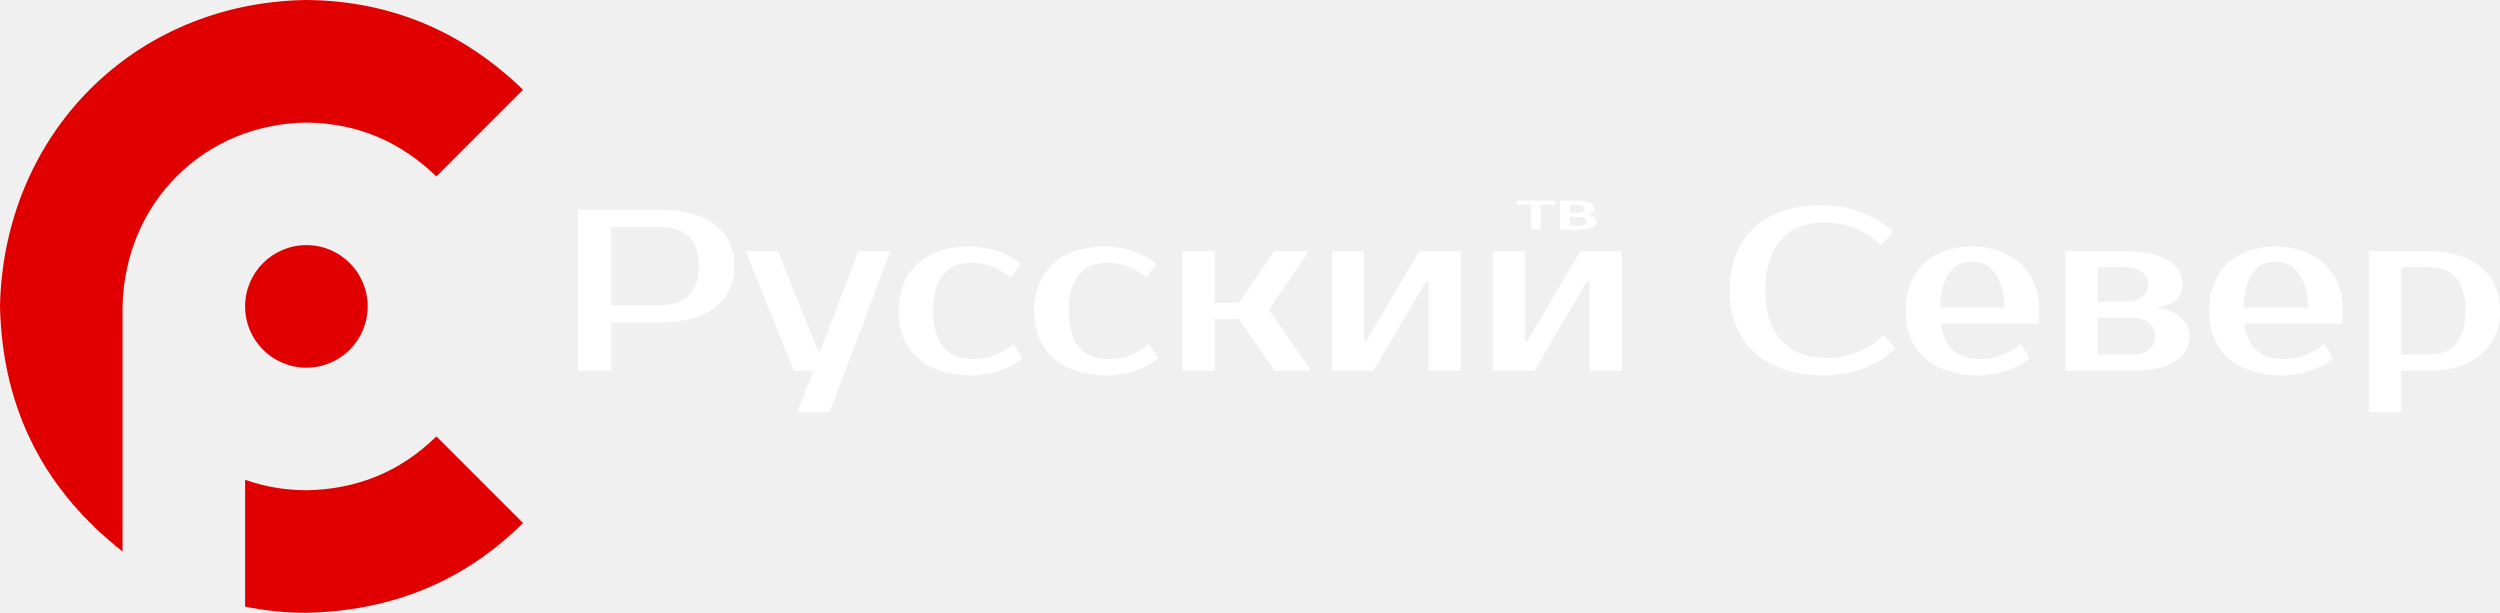
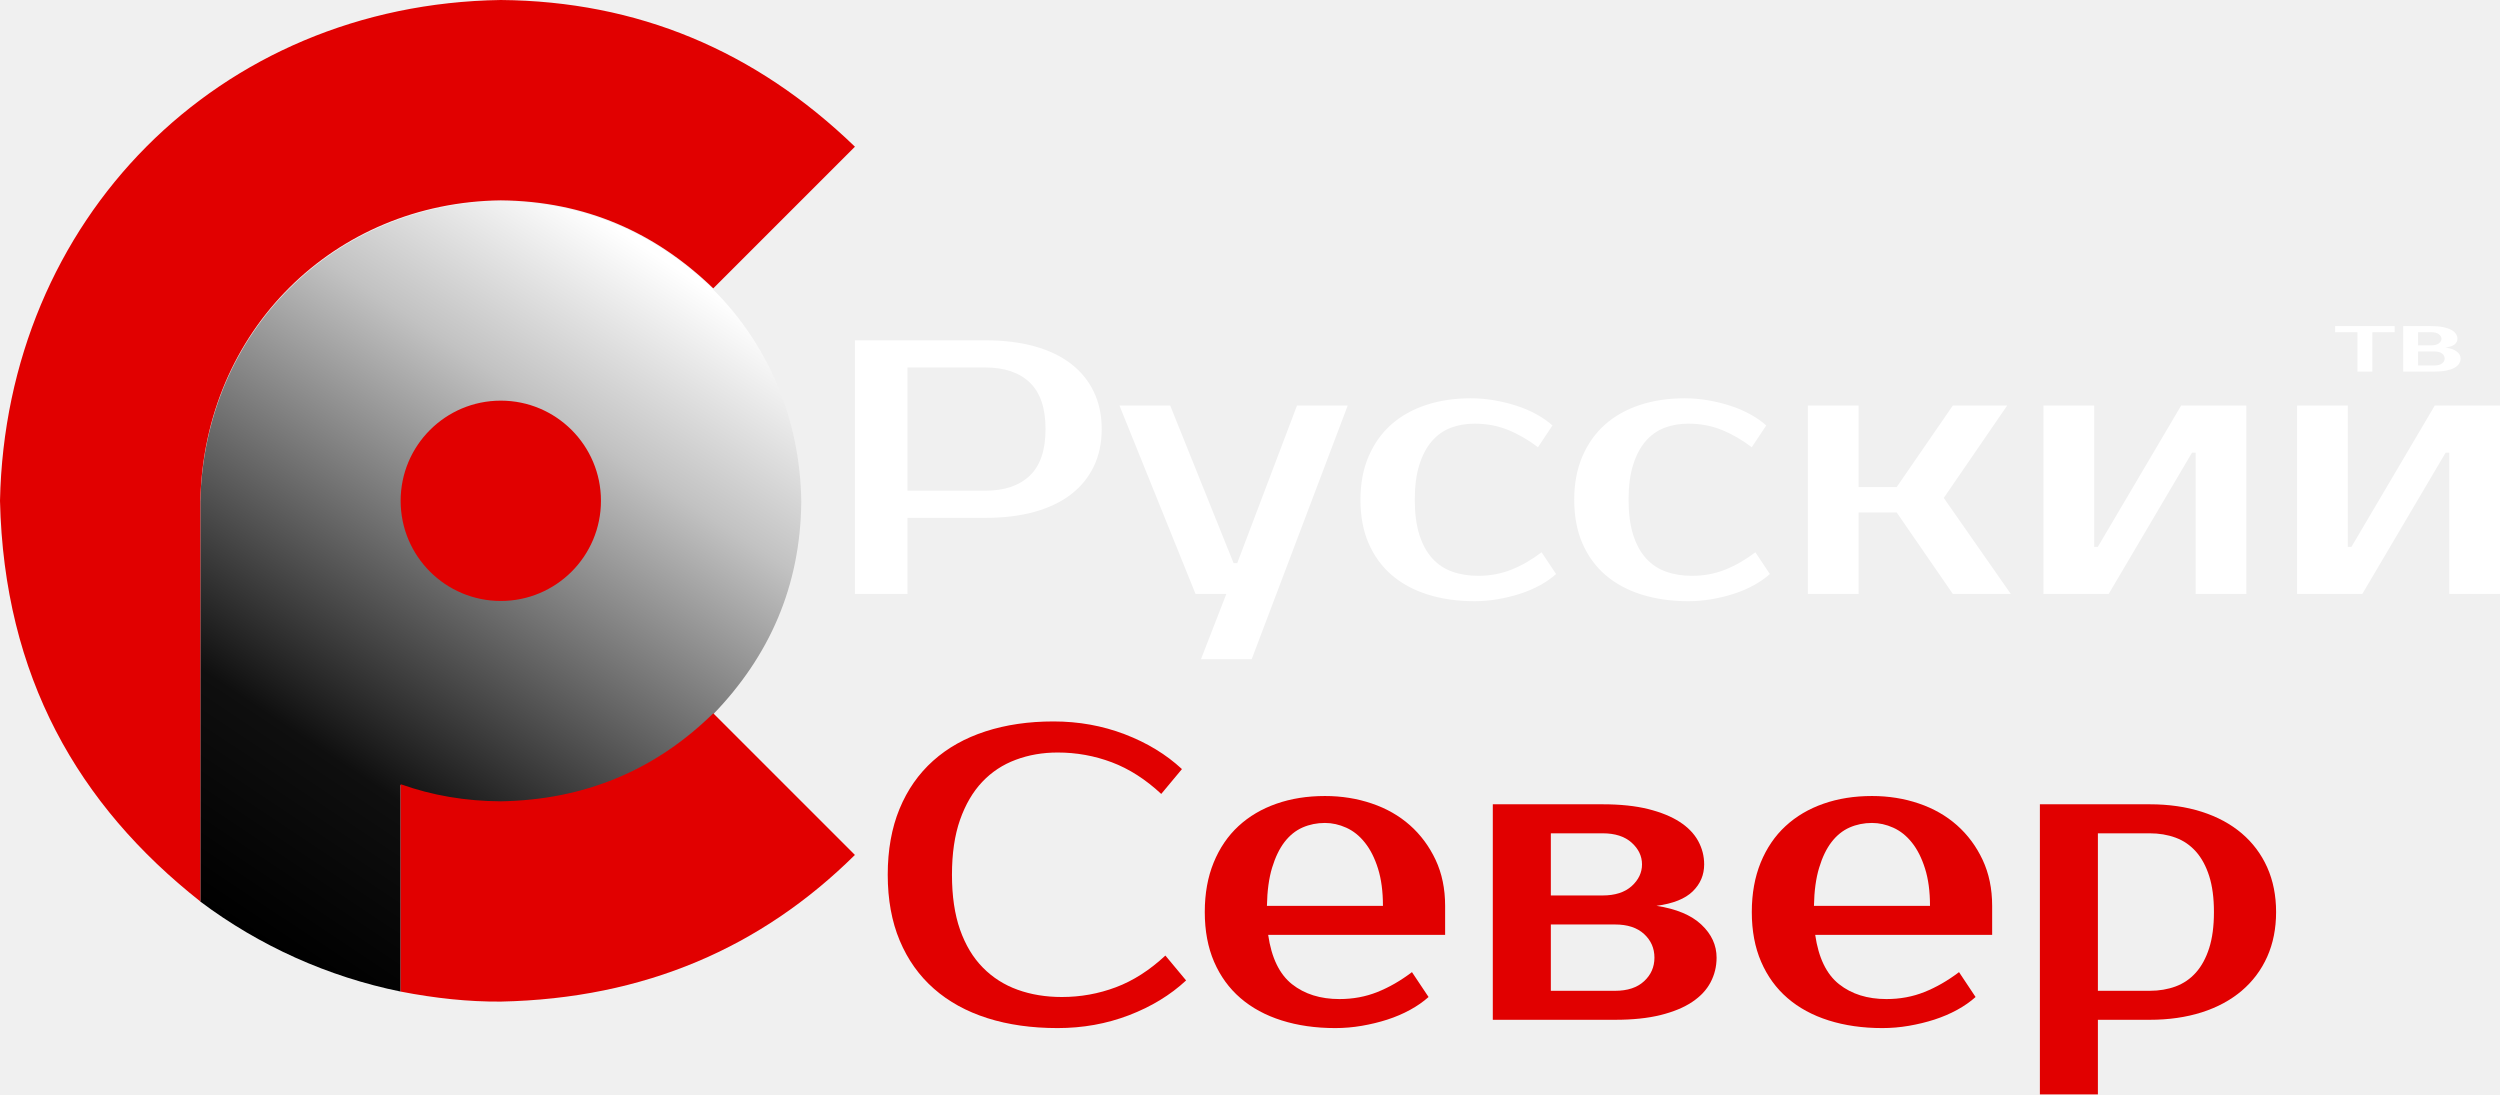
- <svg xmlns="http://www.w3.org/2000/svg" id="svg940" width="800mm" height="196.1mm" version="1.1" viewBox="0 0 800 196.1">
-   <g id="layer1" transform="translate(122.84 21.32)">
-     <g id="g4609" transform="matrix(.15125 0 0 .15125 -122.84 -21.32)">
-       <g id="g21">
-         <g id="shape4-1" transform="translate(7.7278,-140.85)">
-           <path id="path8" class="st1" d="m915.53 514.11 183.38-183.37c-129.12-124.74-281.78-188.39-458.4-189.89-366.44 5.45-640.69 284.66-648.24 648.24 5.21 227.35 101.15 393.85 259.3 518.61v-518.57c4.79-220.47 173.45-386.29 388.94-388.94 109.62 1.04 200.07 41.54 275.02 113.92z" fill="#e10000" />
-         </g>
-         <g id="shape6-3" transform="translate(518.59 -.1433)">
-           <path id="path13" class="st1" d="m404.67 923.45c-76.27 74.9-168.26 112.12-275.02 113.92-45.45-0.24-88.7-7.53-129.65-22.16v268.43c44.58 8.68 87.89 13.3 129.65 12.98 186.42-3.89 337.47-70.24 458.35-189.84z" fill="#e10000" />
-         </g>
-         <g id="shape8-5" transform="translate(523.22,-524.45)">
-           <path id="path18" class="st1" d="m254.66 1172.7c0 71.6-58.04 129.64-129.64 129.64-71.61 0-129.65-58.04-129.65-129.64s58.04-129.65 129.65-129.65c71.6 0 129.64 58.05 129.64 129.65z" fill="#e10000" />
-         </g>
+ <svg xmlns="http://www.w3.org/2000/svg" id="svg940" width="281.99mm" height="123.44mm" version="1.1" viewBox="0 0 281.99 123.44">
+   <defs id="defs63">
+     <linearGradient id="linearGradient1100" x1="22.595" x2="72.002" y1="184.8" y2="110.5" gradientTransform="translate(.00033275 -83.117)" gradientUnits="userSpaceOnUse">
+       <stop id="stop1094" offset="0" />
+       <stop id="stop1102" stop-color="#0f0f0f" offset=".244" />
+       <stop id="stop1104" stop-color="#c2c2c2" offset=".762" />
+       <stop id="stop1096" stop-color="#fff" offset="1" />
+     </linearGradient>
+   </defs>
+   <path id="path1014-4" d="m56.488 22.702c-18.778 0.231-33.475 14.681-33.892 33.893v45.1c6.688 5.013 14.405 8.48 22.595 10.15v-23.288c3.568 1.275 7.338 1.91 11.298 1.931 9.303-0.157 17.319-3.4 23.965-9.927 6.307-6.531 9.836-14.413 9.927-23.965-0.116-9.44-3.826-17.847-9.928-23.929v-0.037c-6.531-6.307-14.413-9.836-23.965-9.927z" fill="url(#linearGradient1100)" style="paint-order:normal" />
+   <g id="g4609" transform="matrix(.087141 0 0 .087141 .00019171 0)">
+     <g id="g21">
+       <g id="shape4-1" transform="translate(7.7278,-140.85)">
+         <path id="path8" class="st1" d="m915.53 514.11 183.38-183.37c-129.12-124.74-281.78-188.39-458.4-189.89-366.44 5.45-640.69 284.66-648.24 648.24 5.21 227.35 101.15 393.85 259.3 518.61v-518.57c4.79-220.47 173.45-386.29 388.94-388.94 109.62 1.04 200.07 41.54 275.02 113.92z" fill="#e10000" />
      </g>
-     </g>
-     <g id="g76" transform="matrix(.55282 0 0 .55282 62.059 42.913)" fill="#fff">
-       <g id="shape151-1" transform="translate(0,-24.436)" fill="#fff">
-         <path id="path8-1" class="st1" d="m47.99 29.66c6.66 0 12.63 0.73 17.92 2.19 5.29 1.47 9.75 3.6 13.4 6.39 3.64 2.8 6.44 6.21 8.39 10.25 1.96 4.04 2.94 8.63 2.94 13.77 0 5.15-0.98 9.74-2.94 13.78-1.95 4.04-4.75 7.45-8.4 10.25-3.64 2.79-8.11 4.92-13.4 6.39-5.29 1.46-11.26 2.19-17.93 2.19h-28.67v27.95h-19.3v-93.16zm-28.69 9.98v45.25h28.61c7.01 0 12.45-1.84 16.31-5.52s5.79-9.38 5.79-17.11c0-7.71-1.93-13.41-5.79-17.1-3.86-3.68-9.3-5.52-16.31-5.52z" fill="#fff" />
+       <g id="shape6-3" transform="translate(518.59 -.1433)">
+         <path id="path13" class="st1" d="m404.67 923.45c-76.27 74.9-168.26 112.12-275.02 113.92-45.45-0.24-88.7-7.53-129.65-22.16v268.43c44.58 8.68 87.89 13.3 129.65 12.98 186.42-3.89 337.47-70.24 458.35-189.84z" fill="#e10000" />
      </g>
-       <g id="shape153-3" transform="translate(97.374 -.16597)" fill="#fff">
-         <path id="path13-5" class="st1" d="m48.36 122.51h-18.63l9.31-23.96h-11.31l-27.95-69.21h18.64l23.29 57.9h1.33l21.96-57.9h18.63z" fill="#fff" />
-       </g>
-       <g id="shape155-5" transform="translate(185.7,-22.125)" fill="#fff">
-         <path id="path18-2" class="st1" d="m40.56 48.64c2.84 0 5.68 0.25 8.52 0.73 2.84 0.49 5.56 1.16 8.18 2s5.06 1.89 7.32 3.13 4.24 2.62 5.92 4.12c0 0-5.32 7.99-5.32 7.99-3.64-2.75-7.34-4.88-11.11-6.39s-7.83-2.26-12.18-2.26c-3.19 0-6.12 0.51-8.78 1.53-2.67 1.02-4.97 2.66-6.92 4.92-1.96 2.26-3.49 5.17-4.6 8.72s-1.66 7.81-1.66 12.78 0.55 9.22 1.66 12.77 2.69 6.46 4.73 8.72 4.5 3.91 7.39 4.92c2.88 1.03 6.05 1.53 9.51 1.53 4.35 0 8.41-0.75 12.18-2.26 3.77-1.5 7.47-3.63 11.11-6.39 0 0 5.32 7.99 5.32 7.99-1.68 1.51-3.65 2.89-5.92 4.13-2.26 1.24-4.7 2.28-7.32 3.13-2.61 0.84-5.35 1.5-8.18 1.99-2.84 0.49-5.68 0.73-8.52 0.73-6.3 0-12.04-0.82-17.24-2.46-5.18-1.64-9.6-4.04-13.24-7.19-3.64-3.14-6.45-7.03-8.45-11.64-2-4.62-2.99-9.94-2.99-15.97 0-5.95 0.99-11.25 2.99-15.91 2-4.65 4.77-8.56 8.32-11.71s7.81-5.54 12.78-7.18c4.96-1.65 10.47-2.47 16.5-2.47z" fill="#fff" />
-       </g>
-       <g id="shape157-7" transform="translate(264.22,-22.125)" fill="#fff">
-         <path id="path23" class="st1" d="m40.56 48.64c2.84 0 5.68 0.25 8.52 0.73 2.84 0.49 5.56 1.16 8.18 2s5.06 1.89 7.32 3.13 4.24 2.62 5.92 4.12c0 0-5.32 7.99-5.32 7.99-3.64-2.75-7.34-4.88-11.11-6.39s-7.83-2.26-12.18-2.26c-3.19 0-6.12 0.51-8.78 1.53-2.67 1.02-4.97 2.66-6.92 4.92-1.96 2.26-3.49 5.17-4.6 8.72s-1.66 7.81-1.66 12.78 0.55 9.22 1.66 12.77 2.69 6.46 4.73 8.72 4.5 3.91 7.39 4.92c2.88 1.03 6.05 1.53 9.51 1.53 4.35 0 8.41-0.75 12.18-2.26 3.77-1.5 7.47-3.63 11.11-6.39 0 0 5.32 7.99 5.32 7.99-1.68 1.51-3.65 2.89-5.92 4.13-2.26 1.24-4.7 2.28-7.32 3.13-2.61 0.84-5.35 1.5-8.18 1.99-2.84 0.49-5.68 0.73-8.52 0.73-6.3 0-12.04-0.82-17.24-2.46-5.18-1.64-9.6-4.04-13.24-7.19-3.64-3.14-6.45-7.03-8.45-11.64-2-4.62-2.99-9.94-2.99-15.97 0-5.95 0.99-11.25 2.99-15.91 2-4.65 4.77-8.56 8.32-11.71s7.81-5.54 12.78-7.18c4.96-1.65 10.47-2.47 16.5-2.47z" fill="#fff" />
-       </g>
-       <g id="shape159-9" transform="translate(350.03,-24.436)" fill="#fff">
-         <path id="path28" class="st1" d="m32.61 92.88h-13.98v29.94h-18.63v-69.21h18.63v29.95h13.98l20.63-29.95h19.96l-23.29 33.94 24.62 35.27h-21.29z" fill="#fff" />
-       </g>
-       <g id="shape161-11" transform="translate(436.54,-24.436)" fill="#fff">
-         <path id="path33" class="st1" d="m74.53 53.61v69.21h-18.63v-51.9h-1.33l-30.61 51.9h-23.96v-69.21h18.63v51.91h1.34l30.61-51.91z" fill="#fff" />
-       </g>
-       <g id="shape163-13" transform="translate(529.7,-24.436)" fill="#fff">
-         <path id="path38" class="st1" d="m74.53 53.61v69.21h-18.63v-51.9h-1.33l-30.61 51.9h-23.96v-69.21h18.63v51.91h1.34l30.61-51.91z" fill="#fff" />
-       </g>
-       <g id="shape165-15" transform="translate(666.79,-22.125)" fill="#fff">
-         <path id="path43" class="st1" d="m55.88 113.19c6.04 0 11.83-1.04 17.38-3.13 5.54-2.08 10.84-5.47 15.9-10.18 0 0 6.65 7.99 6.65 7.99-5.05 4.7-11.18 8.43-18.36 11.18-7.19 2.75-14.82 4.12-22.89 4.12-8.34 0-15.87-1.06-22.56-3.19-6.7-2.13-12.43-5.28-17.17-9.45-4.75-4.17-8.41-9.32-10.98-15.44s-3.86-13.18-3.86-21.16c0-7.99 1.27-15.04 3.79-21.16 2.53-6.13 6.13-11.27 10.78-15.44 4.66-4.17 10.27-7.32 16.84-9.45 6.56-2.13 13.84-3.19 21.83-3.19 8.07 0 15.7 1.37 22.89 4.12 7.18 2.75 13.3 6.48 18.36 11.18l-6.65 7.98c-5.05-4.7-10.36-8.09-15.9-10.17-5.55-2.09-11.34-3.13-17.37-3.13-4.79 0-9.28 0.77-13.44 2.33-4.18 1.55-7.77 3.92-10.79 7.12-3.02 3.19-5.38 7.25-7.12 12.17-1.73 4.93-2.59 10.81-2.59 17.64s0.86 12.71 2.59 17.63c1.74 4.93 4.17 8.99 7.33 12.18 3.14 3.2 6.87 5.57 11.17 7.12s9.03 2.33 14.17 2.33z" fill="#fff" />
-       </g>
-       <g id="shape168-17" transform="translate(768.63,-22.125)" fill="#fff">
-         <path id="path48" class="st1" d="m43.22 113.85c4.35 0 8.41-0.75 12.18-2.26 3.77-1.5 7.47-3.63 11.11-6.39 0 0 5.33 7.99 5.33 7.99-1.69 1.51-3.66 2.89-5.93 4.13-2.26 1.24-4.7 2.28-7.32 3.13-2.61 0.84-5.34 1.5-8.18 1.99s-5.68 0.73-8.52 0.73c-6.3 0-12.05-0.82-17.23-2.46-5.19-1.64-9.61-4.04-13.25-7.19-3.64-3.14-6.45-7.03-8.45-11.64-1.99-4.62-2.99-9.94-2.99-15.97 0-5.95 0.95-11.25 2.86-15.91 1.9-4.65 4.57-8.56 7.98-11.71 3.42-3.15 7.48-5.54 12.18-7.18 4.7-1.65 9.89-2.47 15.57-2.47 5.33 0 10.34 0.8 15.04 2.4 4.71 1.59 8.79 3.92 12.25 6.98 3.46 3.07 6.2 6.77 8.25 11.12 2.04 4.35 3.06 9.27 3.06 14.77v9.32h-56.83c1.06 7.36 3.62 12.64 7.65 15.84 4.04 3.19 9.12 4.78 15.24 4.78zm-4.66-56.56c-2.57 0-4.97 0.49-7.19 1.46-2.22 0.98-4.14 2.53-5.79 4.66-1.63 2.13-2.97 4.89-3.99 8.26s-1.57 7.45-1.66 12.24h37.26c0-4.61-0.53-8.6-1.59-11.98-1.06-3.37-2.46-6.14-4.2-8.31-1.72-2.18-3.72-3.78-5.98-4.8s-4.55-1.53-6.86-1.53z" fill="#fff" />
-       </g>
-       <g id="shape172-19" transform="translate(861.09,-24.436)" fill="#fff">
-         <path id="path53" class="st1" d="m67.88 72.91c0 3.38-1.22 6.26-3.66 8.65-2.44 2.4-6.32 3.95-11.65 4.66 6.39 0.98 11.21 3 14.44 6.06 3.25 3.06 4.86 6.59 4.86 10.58 0 2.84-0.65 5.48-1.93 7.92s-3.26 4.55-5.92 6.32c-2.66 1.78-6.03 3.17-10.12 4.19-4.08 1.02-8.96 1.53-14.64 1.53h-39.26v-69.21h35.27c5.68 0 10.56 0.52 14.64 1.53 4.08 1.03 7.46 2.4 10.12 4.13s4.63 3.77 5.92 6.12c1.29 2.36 1.93 4.86 1.93 7.52zm-32.61 9.98c3.99 0 7.1-1 9.32-2.99 2.21-2 3.33-4.33 3.33-6.99s-1.12-4.99-3.33-6.98c-2.22-2-5.33-3-9.32-3h-16.63v19.96zm3.99 30.62c4 0 7.1-1.02 9.32-3.07 2.22-2.04 3.33-4.57 3.33-7.58 0-3.02-1.11-5.55-3.33-7.59s-5.32-3.06-9.32-3.06h-20.62v21.3z" fill="#fff" />
-       </g>
-       <g id="shape175-21" transform="translate(944.31,-22.125)" fill="#fff">
-         <path id="path58" class="st1" d="m43.22 113.85c4.35 0 8.41-0.75 12.18-2.26 3.77-1.5 7.48-3.63 11.12-6.39 0 0 5.32 7.99 5.32 7.99-1.69 1.51-3.66 2.89-5.92 4.13-2.27 1.24-4.71 2.28-7.32 3.13-2.62 0.84-5.35 1.5-8.19 1.99s-5.68 0.73-8.52 0.73c-6.3 0-12.04-0.82-17.23-2.46s-9.61-4.04-13.24-7.19c-3.64-3.14-6.46-7.03-8.45-11.64-2-4.62-3-9.94-3-15.97 0-5.95 0.96-11.25 2.86-15.91 1.91-4.65 4.57-8.56 7.99-11.71 3.41-3.15 7.47-5.54 12.18-7.18 4.69-1.65 9.89-2.47 15.57-2.47 5.32 0 10.33 0.8 15.04 2.4 4.69 1.59 8.78 3.92 12.24 6.98 3.46 3.07 6.21 6.77 8.25 11.12s3.06 9.27 3.06 14.77v9.32h-56.83c1.07 7.36 3.62 12.64 7.66 15.84 4.03 3.19 9.11 4.78 15.23 4.78zm-4.65-56.56c-2.58 0-4.97 0.49-7.19 1.46-2.22 0.98-4.15 2.53-5.79 4.66s-2.98 4.89-3.99 8.26c-1.03 3.37-1.58 7.45-1.67 12.24h37.27c0-4.61-0.53-8.6-1.6-11.98-1.06-3.37-2.46-6.14-4.19-8.31-1.73-2.18-3.73-3.78-5.99-4.8s-4.55-1.53-6.85-1.53z" fill="#fff" />
-       </g>
-       <g id="shape178-23" transform="translate(1036.8 -.16597)" fill="#fff">
-         <path id="path63" class="st1" d="m35.27 29.34c6.12 0 11.69 0.8 16.7 2.4s9.29 3.91 12.84 6.92c3.55 3.02 6.28 6.66 8.19 10.92 1.9 4.25 2.86 9.04 2.86 14.37 0 5.32-0.96 10.11-2.86 14.37-1.91 4.26-4.64 7.9-8.19 10.92-3.55 3.01-7.83 5.32-12.84 6.92-5.01 1.59-10.58 2.39-16.7 2.39h-16.64v23.96h-18.63v-93.17zm-16.64 9.32v50.58h16.64c3.02 0 5.79-0.47 8.32-1.4 2.53-0.94 4.7-2.42 6.52-4.46s3.24-4.66 4.26-7.85c1.02-3.2 1.53-7.06 1.53-11.58 0-4.53-0.51-8.39-1.53-11.58s-2.44-5.81-4.26-7.85-3.99-3.53-6.52-4.46-5.3-1.4-8.32-1.4z" fill="#fff" />
-       </g>
-       <g id="shape181-25" transform="translate(543.69,-106.49)" fill="#fff">
-         <path id="path68" class="st1" d="m21.87 108.74h-8.2v14.46h-5.47v-14.46h-8.2v-2.25h21.87z" fill="#fff" />
-       </g>
-       <g id="shape185-27" transform="translate(568.69,-106.49)" fill="#fff">
-         <path id="path73" class="st1" d="m19.92 111.15c0 0.82-0.36 1.51-1.07 2.09-0.72 0.58-1.86 0.95-3.42 1.13 1.87 0.23 3.29 0.72 4.23 1.46 0.96 0.74 1.43 1.59 1.43 2.55 0 0.69-0.19 1.32-0.57 1.91-0.37 0.59-0.95 1.1-1.73 1.53s-1.77 0.76-2.97 1.01-2.63 0.37-4.3 0.37h-11.52v-16.71h10.35c1.67 0 3.1 0.13 4.3 0.37 1.2 0.25 2.19 0.58 2.97 1s1.36 0.91 1.73 1.48c0.38 0.56 0.57 1.17 0.57 1.81zm-9.57 2.41c1.17 0 2.09-0.24 2.73-0.72 0.66-0.48 0.98-1.05 0.98-1.69s-0.32-1.2-0.98-1.68c-0.64-0.49-1.56-0.73-2.73-0.73h-4.88v4.82zm1.17 7.39c1.17 0 2.09-0.25 2.74-0.74s0.97-1.1 0.97-1.83-0.32-1.34-0.97-1.83-1.57-0.74-2.74-0.74h-6.05v5.14z" fill="#fff" />
+       <g id="shape8-5" transform="translate(523.22,-524.45)">
+         <path id="path18" class="st1" d="m254.66 1172.7c0 71.6-58.04 129.64-129.64 129.64-71.61 0-129.65-58.04-129.65-129.64s58.04-129.65 129.65-129.65c71.6 0 129.64 58.05 129.64 129.65z" fill="#e10000" />
      </g>
    </g>
  </g>
+   <g id="g1012" transform="matrix(.63532 0 0 .63532 -251.52 39.666)" fill="#e10000">
+     <g id="shape165-15" transform="matrix(.55282 0 0 .55282 553.51 52.002)">
+       <path id="path43" class="st1" d="m55.88 113.19c6.04 0 11.83-1.04 17.38-3.13 5.54-2.08 10.84-5.47 15.9-10.18 0 0 6.65 7.99 6.65 7.99-5.05 4.7-11.18 8.43-18.36 11.18-7.19 2.75-14.82 4.12-22.89 4.12-8.34 0-15.87-1.06-22.56-3.19-6.7-2.13-12.43-5.28-17.17-9.45-4.75-4.17-8.41-9.32-10.98-15.44s-3.86-13.18-3.86-21.16c0-7.99 1.27-15.04 3.79-21.16 2.53-6.13 6.13-11.27 10.78-15.44 4.66-4.17 10.27-7.32 16.84-9.45 6.56-2.13 13.84-3.19 21.83-3.19 8.07 0 15.7 1.37 22.89 4.12 7.18 2.75 13.3 6.48 18.36 11.18l-6.65 7.98c-5.05-4.7-10.36-8.09-15.9-10.17-5.55-2.09-11.34-3.13-17.37-3.13-4.79 0-9.28 0.77-13.44 2.33-4.18 1.55-7.77 3.92-10.79 7.12-3.02 3.19-5.38 7.25-7.12 12.17-1.73 4.93-2.59 10.81-2.59 17.64s0.86 12.71 2.59 17.63c1.74 4.93 4.17 8.99 7.33 12.18 3.14 3.2 6.87 5.57 11.17 7.12s9.03 2.33 14.17 2.33z" fill="#e10000" />
+     </g>
+     <g id="shape168-17" transform="matrix(.55282 0 0 .55282 609.81 52.002)">
+       <path id="path48" class="st1" d="m43.22 113.85c4.35 0 8.41-0.75 12.18-2.26 3.77-1.5 7.47-3.63 11.11-6.39 0 0 5.33 7.99 5.33 7.99-1.69 1.51-3.66 2.89-5.93 4.13-2.26 1.24-4.7 2.28-7.32 3.13-2.61 0.84-5.34 1.5-8.18 1.99s-5.68 0.73-8.52 0.73c-6.3 0-12.05-0.82-17.23-2.46-5.19-1.64-9.61-4.04-13.25-7.19-3.64-3.14-6.45-7.03-8.45-11.64-1.99-4.62-2.99-9.94-2.99-15.97 0-5.95 0.95-11.25 2.86-15.91 1.9-4.65 4.57-8.56 7.98-11.71 3.42-3.15 7.48-5.54 12.18-7.18 4.7-1.65 9.89-2.47 15.57-2.47 5.33 0 10.34 0.8 15.04 2.4 4.71 1.59 8.79 3.92 12.25 6.98 3.46 3.07 6.2 6.77 8.25 11.12 2.04 4.35 3.06 9.27 3.06 14.77v9.32h-56.83c1.06 7.36 3.62 12.64 7.65 15.84 4.04 3.19 9.12 4.78 15.24 4.78zm-4.66-56.56c-2.57 0-4.97 0.49-7.19 1.46-2.22 0.98-4.14 2.53-5.79 4.66-1.63 2.13-2.97 4.89-3.99 8.26s-1.57 7.45-1.66 12.24h37.26c0-4.61-0.53-8.6-1.59-11.98-1.06-3.37-2.46-6.14-4.2-8.31-1.72-2.18-3.72-3.78-5.98-4.8s-4.55-1.53-6.86-1.53z" fill="#e10000" />
+     </g>
+     <g id="shape172-19" transform="matrix(.55282 0 0 .55282 660.93 50.724)">
+       <path id="path53" class="st1" d="m67.88 72.91c0 3.38-1.22 6.26-3.66 8.65-2.44 2.4-6.32 3.95-11.65 4.66 6.39 0.98 11.21 3 14.44 6.06 3.25 3.06 4.86 6.59 4.86 10.58 0 2.84-0.65 5.48-1.93 7.92s-3.26 4.55-5.92 6.32c-2.66 1.78-6.03 3.17-10.12 4.19-4.08 1.02-8.96 1.53-14.64 1.53h-39.26v-69.21h35.27c5.68 0 10.56 0.52 14.64 1.53 4.08 1.03 7.46 2.4 10.12 4.13s4.63 3.77 5.92 6.12c1.29 2.36 1.93 4.86 1.93 7.52zm-32.61 9.98c3.99 0 7.1-1 9.32-2.99 2.21-2 3.33-4.33 3.33-6.99s-1.12-4.99-3.33-6.98c-2.22-2-5.33-3-9.32-3h-16.63v19.96zm3.99 30.62c4 0 7.1-1.02 9.32-3.07 2.22-2.04 3.33-4.57 3.33-7.58 0-3.02-1.11-5.55-3.33-7.59s-5.32-3.06-9.32-3.06h-20.62v21.3z" fill="#e10000" />
+     </g>
+     <g id="shape175-21" transform="matrix(.55282 0 0 .55282 706.93 52.002)">
+       <path id="path58" class="st1" d="m43.22 113.85c4.35 0 8.41-0.75 12.18-2.26 3.77-1.5 7.48-3.63 11.12-6.39 0 0 5.32 7.99 5.32 7.99-1.69 1.51-3.66 2.89-5.92 4.13-2.27 1.24-4.71 2.28-7.32 3.13-2.62 0.84-5.35 1.5-8.19 1.99s-5.68 0.73-8.52 0.73c-6.3 0-12.04-0.82-17.23-2.46s-9.61-4.04-13.24-7.19c-3.64-3.14-6.46-7.03-8.45-11.64-2-4.62-3-9.94-3-15.97 0-5.95 0.96-11.25 2.86-15.91 1.91-4.65 4.57-8.56 7.99-11.71 3.41-3.15 7.47-5.54 12.18-7.18 4.69-1.65 9.89-2.47 15.57-2.47 5.32 0 10.33 0.8 15.04 2.4 4.69 1.59 8.78 3.92 12.24 6.98 3.46 3.07 6.21 6.77 8.25 11.12s3.06 9.27 3.06 14.77v9.32h-56.83c1.07 7.36 3.62 12.64 7.66 15.84 4.03 3.19 9.11 4.78 15.23 4.78zm-4.65-56.56c-2.58 0-4.97 0.49-7.19 1.46-2.22 0.98-4.15 2.53-5.79 4.66s-2.98 4.89-3.99 8.26c-1.03 3.37-1.58 7.45-1.67 12.24h37.27c0-4.61-0.53-8.6-1.6-11.98-1.06-3.37-2.46-6.14-4.19-8.31-1.73-2.18-3.73-3.78-5.99-4.8s-4.55-1.53-6.85-1.53z" fill="#e10000" />
+     </g>
+     <g id="shape178-23" transform="matrix(.55282 0 0 .55282 758.06 64.141)">
+       <path id="path63" class="st1" d="m35.27 29.34c6.12 0 11.69 0.8 16.7 2.4s9.29 3.91 12.84 6.92c3.55 3.02 6.28 6.66 8.19 10.92 1.9 4.25 2.86 9.04 2.86 14.37 0 5.32-0.96 10.11-2.86 14.37-1.91 4.26-4.64 7.9-8.19 10.92-3.55 3.01-7.83 5.32-12.84 6.92-5.01 1.59-10.58 2.39-16.7 2.39h-16.64v23.96h-18.63v-93.17zm-16.64 9.32v50.58h16.64c3.02 0 5.79-0.47 8.32-1.4 2.53-0.94 4.7-2.42 6.52-4.46s3.24-4.66 4.26-7.85c1.02-3.2 1.53-7.06 1.53-11.58 0-4.53-0.51-8.39-1.53-11.58s-2.44-5.81-4.26-7.85-3.99-3.53-6.52-4.46-5.3-1.4-8.32-1.4z" fill="#e10000" />
+     </g>
+   </g>
+   <g id="g995" transform="matrix(.5555 0 0 .5555 -6.2782 1.1012)" fill="#fff">
+     <g id="shape151-1" transform="matrix(.55282 0 0 .55282 184.9 50.724)">
+       <path id="path8-1" class="st1" d="m47.99 29.66c6.66 0 12.63 0.73 17.92 2.19 5.29 1.47 9.75 3.6 13.4 6.39 3.64 2.8 6.44 6.21 8.39 10.25 1.96 4.04 2.94 8.63 2.94 13.77 0 5.15-0.98 9.74-2.94 13.78-1.95 4.04-4.75 7.45-8.4 10.25-3.64 2.79-8.11 4.92-13.4 6.39-5.29 1.46-11.26 2.19-17.93 2.19h-28.67v27.95h-19.3v-93.16zm-28.69 9.98v45.25h28.61c7.01 0 12.45-1.84 16.31-5.52s5.79-9.38 5.79-17.11c0-7.71-1.93-13.41-5.79-17.1-3.86-3.68-9.3-5.52-16.31-5.52z" fill="#fff" />
+     </g>
+     <g id="shape153-3" transform="matrix(.55282 0 0 .55282 238.73 64.141)">
+       <path id="path13-5" class="st1" d="m48.36 122.51h-18.63l9.31-23.96h-11.31l-27.95-69.21h18.64l23.29 57.9h1.33l21.96-57.9h18.63z" fill="#fff" />
+     </g>
+     <g id="shape155-5" transform="matrix(.55282 0 0 .55282 287.56 52.002)">
+       <path id="path18-2" class="st1" d="m40.56 48.64c2.84 0 5.68 0.25 8.52 0.73 2.84 0.49 5.56 1.16 8.18 2s5.06 1.89 7.32 3.13 4.24 2.62 5.92 4.12c0 0-5.32 7.99-5.32 7.99-3.64-2.75-7.34-4.88-11.11-6.39s-7.83-2.26-12.18-2.26c-3.19 0-6.12 0.51-8.78 1.53-2.67 1.02-4.97 2.66-6.92 4.92-1.96 2.26-3.49 5.17-4.6 8.72s-1.66 7.81-1.66 12.78 0.55 9.22 1.66 12.77 2.69 6.46 4.73 8.72 4.5 3.91 7.39 4.92c2.88 1.03 6.05 1.53 9.51 1.53 4.35 0 8.41-0.75 12.18-2.26 3.77-1.5 7.47-3.63 11.11-6.39 0 0 5.32 7.99 5.32 7.99-1.68 1.51-3.65 2.89-5.92 4.13-2.26 1.24-4.7 2.28-7.32 3.13-2.61 0.84-5.35 1.5-8.18 1.99-2.84 0.49-5.68 0.73-8.52 0.73-6.3 0-12.04-0.82-17.24-2.46-5.18-1.64-9.6-4.04-13.24-7.19-3.64-3.14-6.45-7.03-8.45-11.64-2-4.62-2.99-9.94-2.99-15.97 0-5.95 0.99-11.25 2.99-15.91 2-4.65 4.77-8.56 8.32-11.71s7.81-5.54 12.78-7.18c4.96-1.65 10.47-2.47 16.5-2.47z" fill="#fff" />
+     </g>
+     <g id="shape157-7" transform="matrix(.55282 0 0 .55282 330.97 52.002)">
+       <path id="path23" class="st1" d="m40.56 48.64c2.84 0 5.68 0.25 8.52 0.73 2.84 0.49 5.56 1.16 8.18 2s5.06 1.89 7.32 3.13 4.24 2.62 5.92 4.12c0 0-5.32 7.99-5.32 7.99-3.64-2.75-7.34-4.88-11.11-6.39s-7.83-2.26-12.18-2.26c-3.19 0-6.12 0.51-8.78 1.53-2.67 1.02-4.97 2.66-6.92 4.92-1.96 2.26-3.49 5.17-4.6 8.72s-1.66 7.81-1.66 12.78 0.55 9.22 1.66 12.77 2.69 6.46 4.73 8.72 4.5 3.91 7.39 4.92c2.88 1.03 6.05 1.53 9.51 1.53 4.35 0 8.41-0.75 12.18-2.26 3.77-1.5 7.47-3.63 11.11-6.39 0 0 5.32 7.99 5.32 7.99-1.68 1.51-3.65 2.89-5.92 4.13-2.26 1.24-4.7 2.28-7.32 3.13-2.61 0.84-5.35 1.5-8.18 1.99-2.84 0.49-5.68 0.73-8.52 0.73-6.3 0-12.04-0.82-17.24-2.46-5.18-1.64-9.6-4.04-13.24-7.19-3.64-3.14-6.45-7.03-8.45-11.64-2-4.62-2.99-9.94-2.99-15.97 0-5.95 0.99-11.25 2.99-15.91 2-4.65 4.77-8.56 8.32-11.71s7.81-5.54 12.78-7.18c4.96-1.65 10.47-2.47 16.5-2.47z" fill="#fff" />
+     </g>
+     <g id="shape159-9" transform="matrix(.55282 0 0 .55282 378.4 50.724)">
+       <path id="path28" class="st1" d="m32.61 92.88h-13.98v29.94h-18.63v-69.21h18.63v29.95h13.98l20.63-29.95h19.96l-23.29 33.94 24.62 35.27h-21.29z" fill="#fff" />
+     </g>
+     <g id="shape161-11" transform="matrix(.55282 0 0 .55282 426.23 50.724)">
+       <path id="path33" class="st1" d="m74.53 53.61v69.21h-18.63v-51.9h-1.33l-30.61 51.9h-23.96v-69.21h18.63v51.91h1.34l30.61-51.91z" fill="#fff" />
+     </g>
+     <g id="shape163-13" transform="matrix(.55282 0 0 .55282 477.73 50.724)">
+       <path id="path38" class="st1" d="m74.53 53.61v69.21h-18.63v-51.9h-1.33l-30.61 51.9h-23.96v-69.21h18.63v51.91h1.34l30.61-51.91z" fill="#fff" />
+     </g>
+     <g id="shape181-25" transform="matrix(.55282 0 0 .55282 485.46 5.3632)">
+       <path id="path68" class="st1" d="m21.87 108.74h-8.2v14.46h-5.47v-14.46h-8.2v-2.25h21.87z" fill="#fff" />
+     </g>
+     <g id="shape185-27" transform="matrix(.55282 0 0 .55282 499.28 5.3632)">
+       <path id="path73" class="st1" d="m19.92 111.15c0 0.82-0.36 1.51-1.07 2.09-0.72 0.58-1.86 0.95-3.42 1.13 1.87 0.23 3.29 0.72 4.23 1.46 0.96 0.74 1.43 1.59 1.43 2.55 0 0.69-0.19 1.32-0.57 1.91-0.37 0.59-0.95 1.1-1.73 1.53s-1.77 0.76-2.97 1.01-2.63 0.37-4.3 0.37h-11.52v-16.71h10.35c1.67 0 3.1 0.13 4.3 0.37 1.2 0.25 2.19 0.58 2.97 1s1.36 0.91 1.73 1.48c0.38 0.56 0.57 1.17 0.57 1.81zm-9.57 2.41c1.17 0 2.09-0.24 2.73-0.72 0.66-0.48 0.98-1.05 0.98-1.69s-0.32-1.2-0.98-1.68c-0.64-0.49-1.56-0.73-2.73-0.73h-4.88v4.82zm1.17 7.39c1.17 0 2.09-0.25 2.74-0.74s0.97-1.1 0.97-1.83-0.32-1.34-0.97-1.83-1.57-0.74-2.74-0.74h-6.05v5.14z" fill="#fff" />
+     </g>
+   </g>
</svg>
